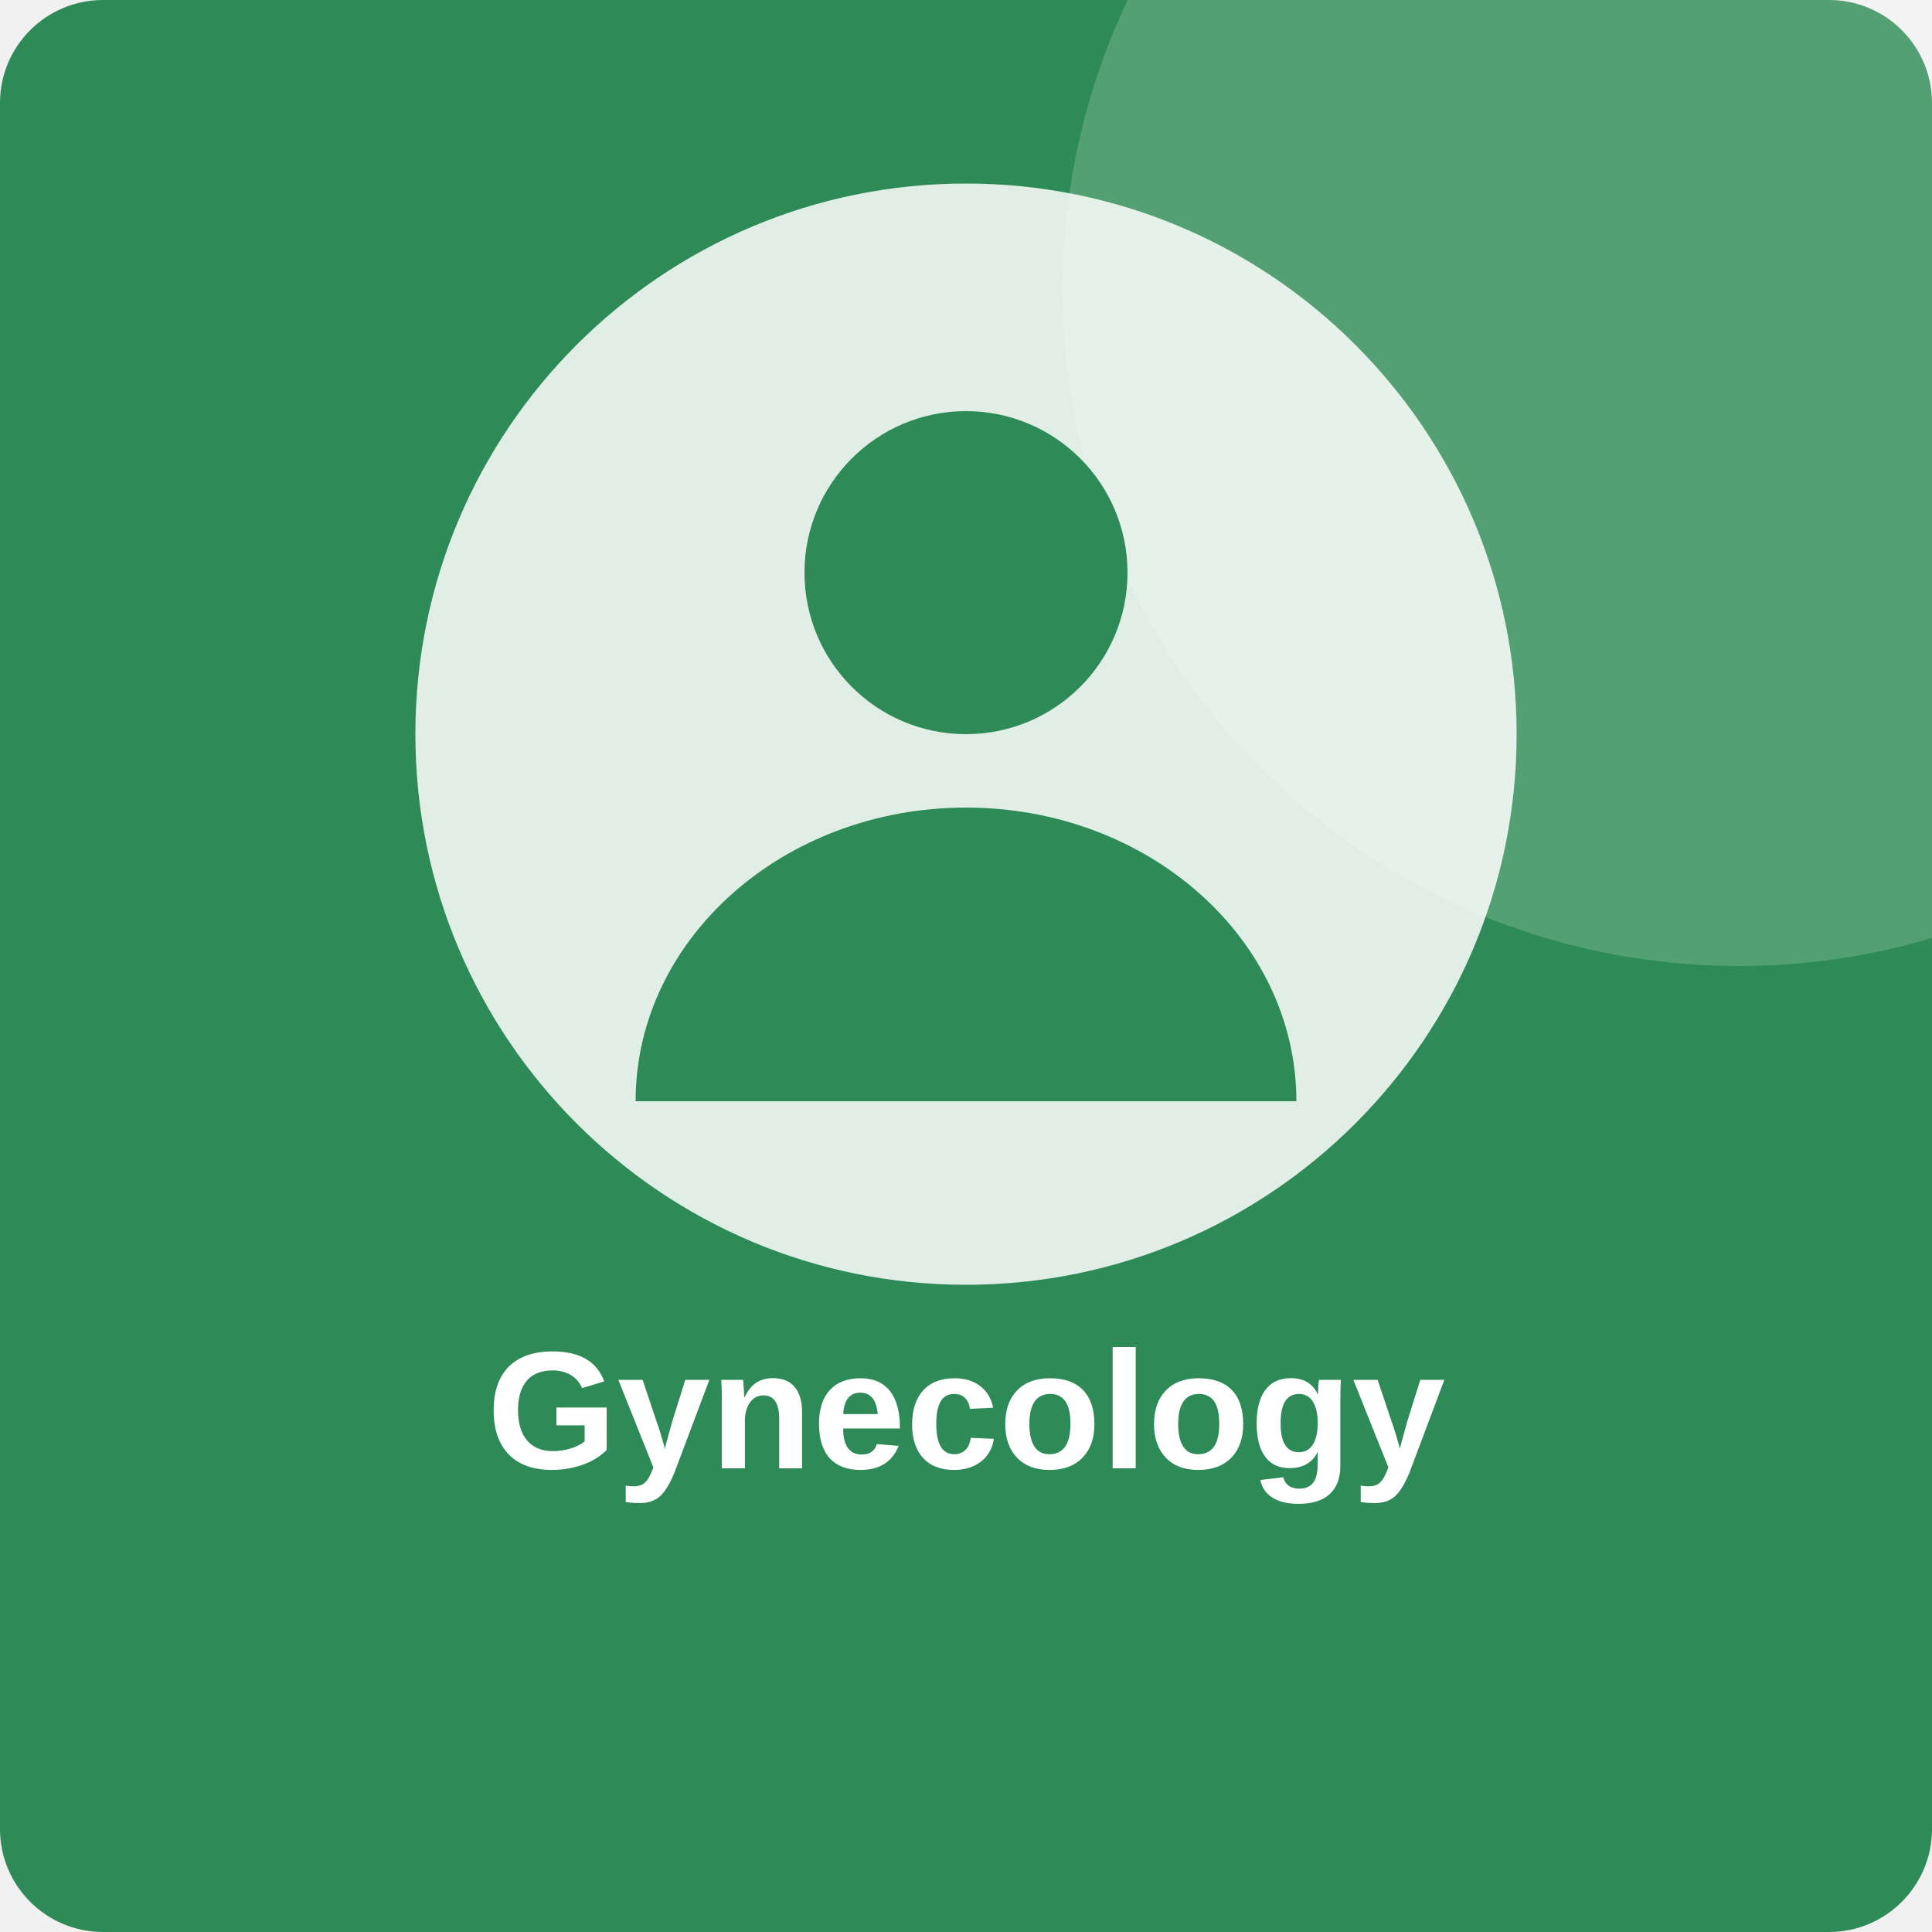
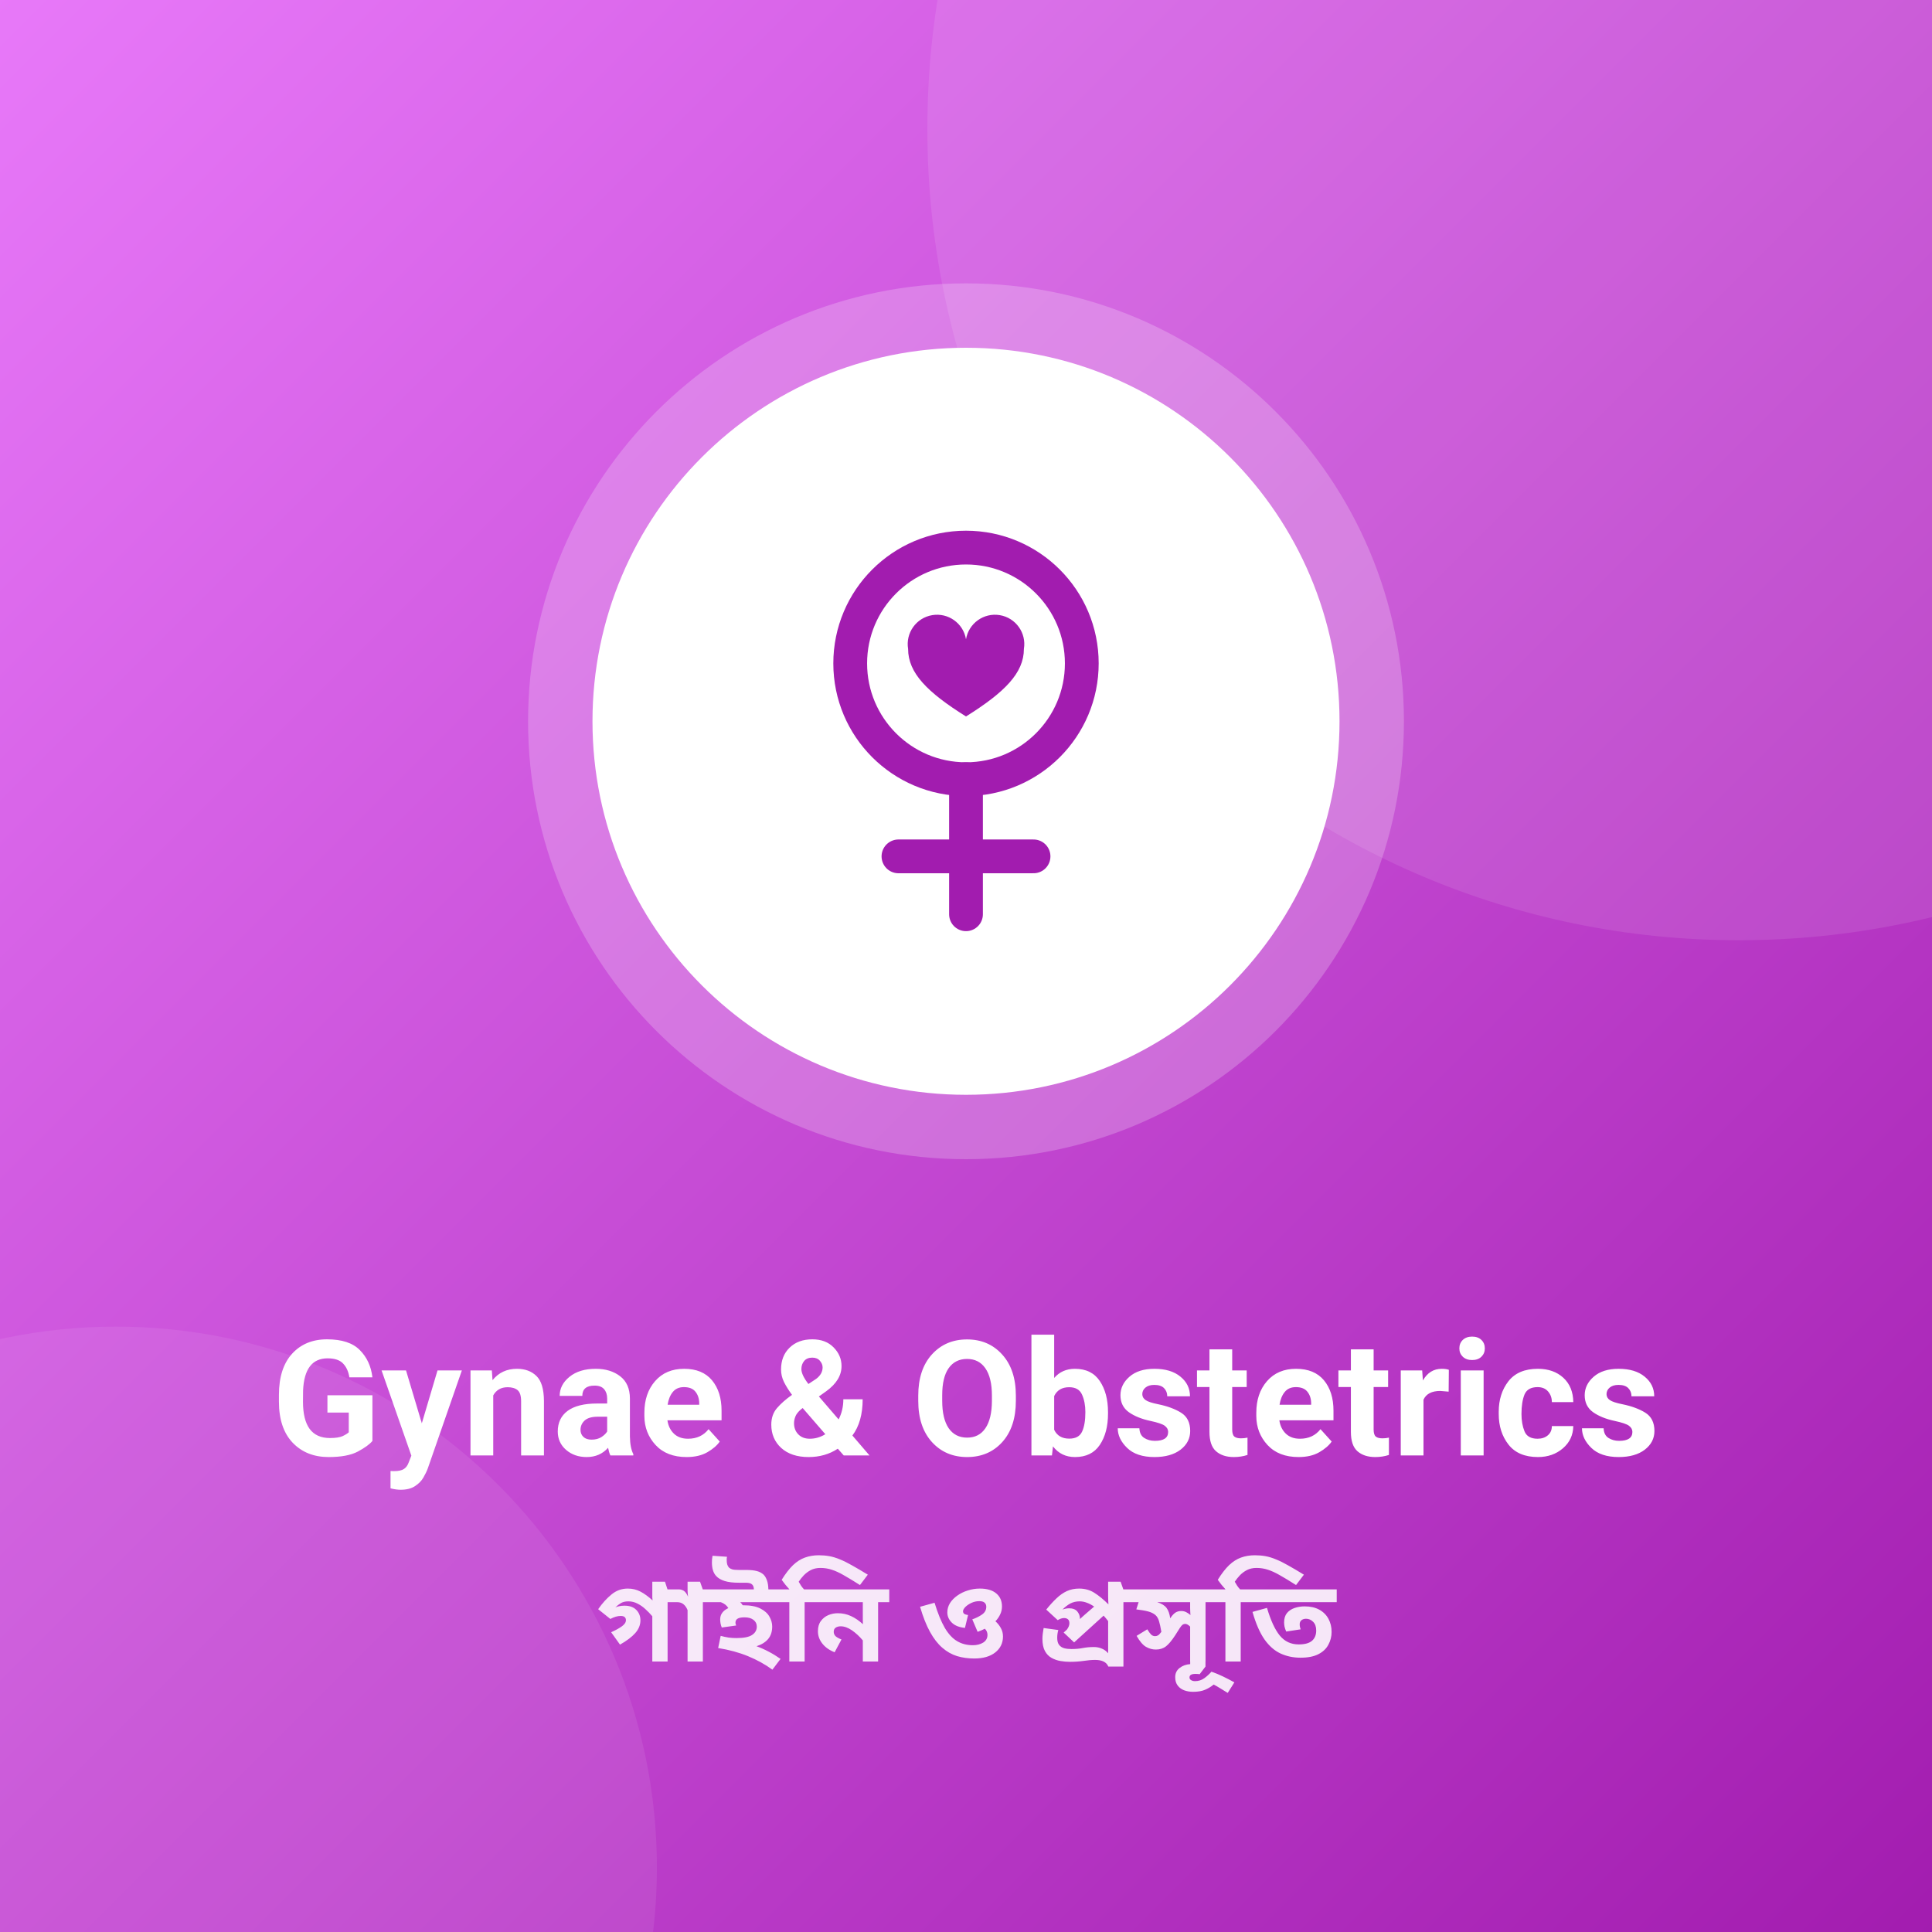
<svg xmlns="http://www.w3.org/2000/svg" width="300" height="300" viewBox="0 0 300 300">
-   <rect width="300" height="300" rx="16" fill="#2E8B57" />
-   <circle cx="270" cy="45" r="105" fill="#fff" opacity=".18" />
-   <circle cx="150" cy="114" r="85.5" fill="#fff" opacity=".85" />
-   <circle cx="150" cy="88.92" r="25.08" fill="#2E8B57" />
-   <path d="M98.7 171a51.3 45.6 0 0 1 102.6 0z" fill="#2E8B57" />
-   <text x="150" y="228" font-family="Arial,Helvetica,sans-serif" font-size="26" font-weight="700" fill="#fff" text-anchor="middle">Gynecology</text>
+   <defs>
+     <linearGradient id="g" x1="0" y1="0" x2="1" y2="1">
+       <stop offset="0" stop-color="#E879F9" />
+       <stop offset="1" stop-color="#A21CAF" />
+     </linearGradient>
+   </defs>
+   <rect width="300" height="300" fill="url(#g)" />
+   <circle cx="270" cy="20" r="126" fill="#fff" opacity=".10" />
+   <circle cx="18" cy="290" r="84" fill="#fff" opacity=".08" />
+   <circle cx="150" cy="112" r="68" fill="#fff" opacity=".22" />
+   <circle cx="150" cy="112" r="58" fill="#fff" />
+   <g transform="translate(114.04 76.04) scale(1.498333)" color="#A21CAF">
+     <circle cx="24" cy="18" r="12" fill="none" stroke="currentColor" stroke-width="3.5" />
+     <path d="M24 30v14M17 38h14" fill="none" stroke="currentColor" stroke-width="3.5" stroke-linecap="round" stroke-linejoin="round" />
+     <path d="M24 23.5c-4-2.5-6-4.5-6-7a3 3 0 0 1 6-1 3 3 0 0 1 6 1c0 2.5-2 4.5-6 7z" fill="currentColor" />
+   </g>
+   <text x="150" y="226" font-family="'Segoe UI',Roboto,'Helvetica Neue',Arial,sans-serif" font-size="25" font-weight="700" fill="#fff" text-anchor="middle">Gynae &amp; Obstetrics</text>
+   <text x="150" y="258" font-family="'Nirmala UI','Noto Sans Bengali','Bangla Sangam MN',Vrinda,sans-serif" font-size="18" font-weight="600" fill="#fff" fill-opacity=".88" text-anchor="middle">গাইনি ও প্রসূতি</text>
</svg>
